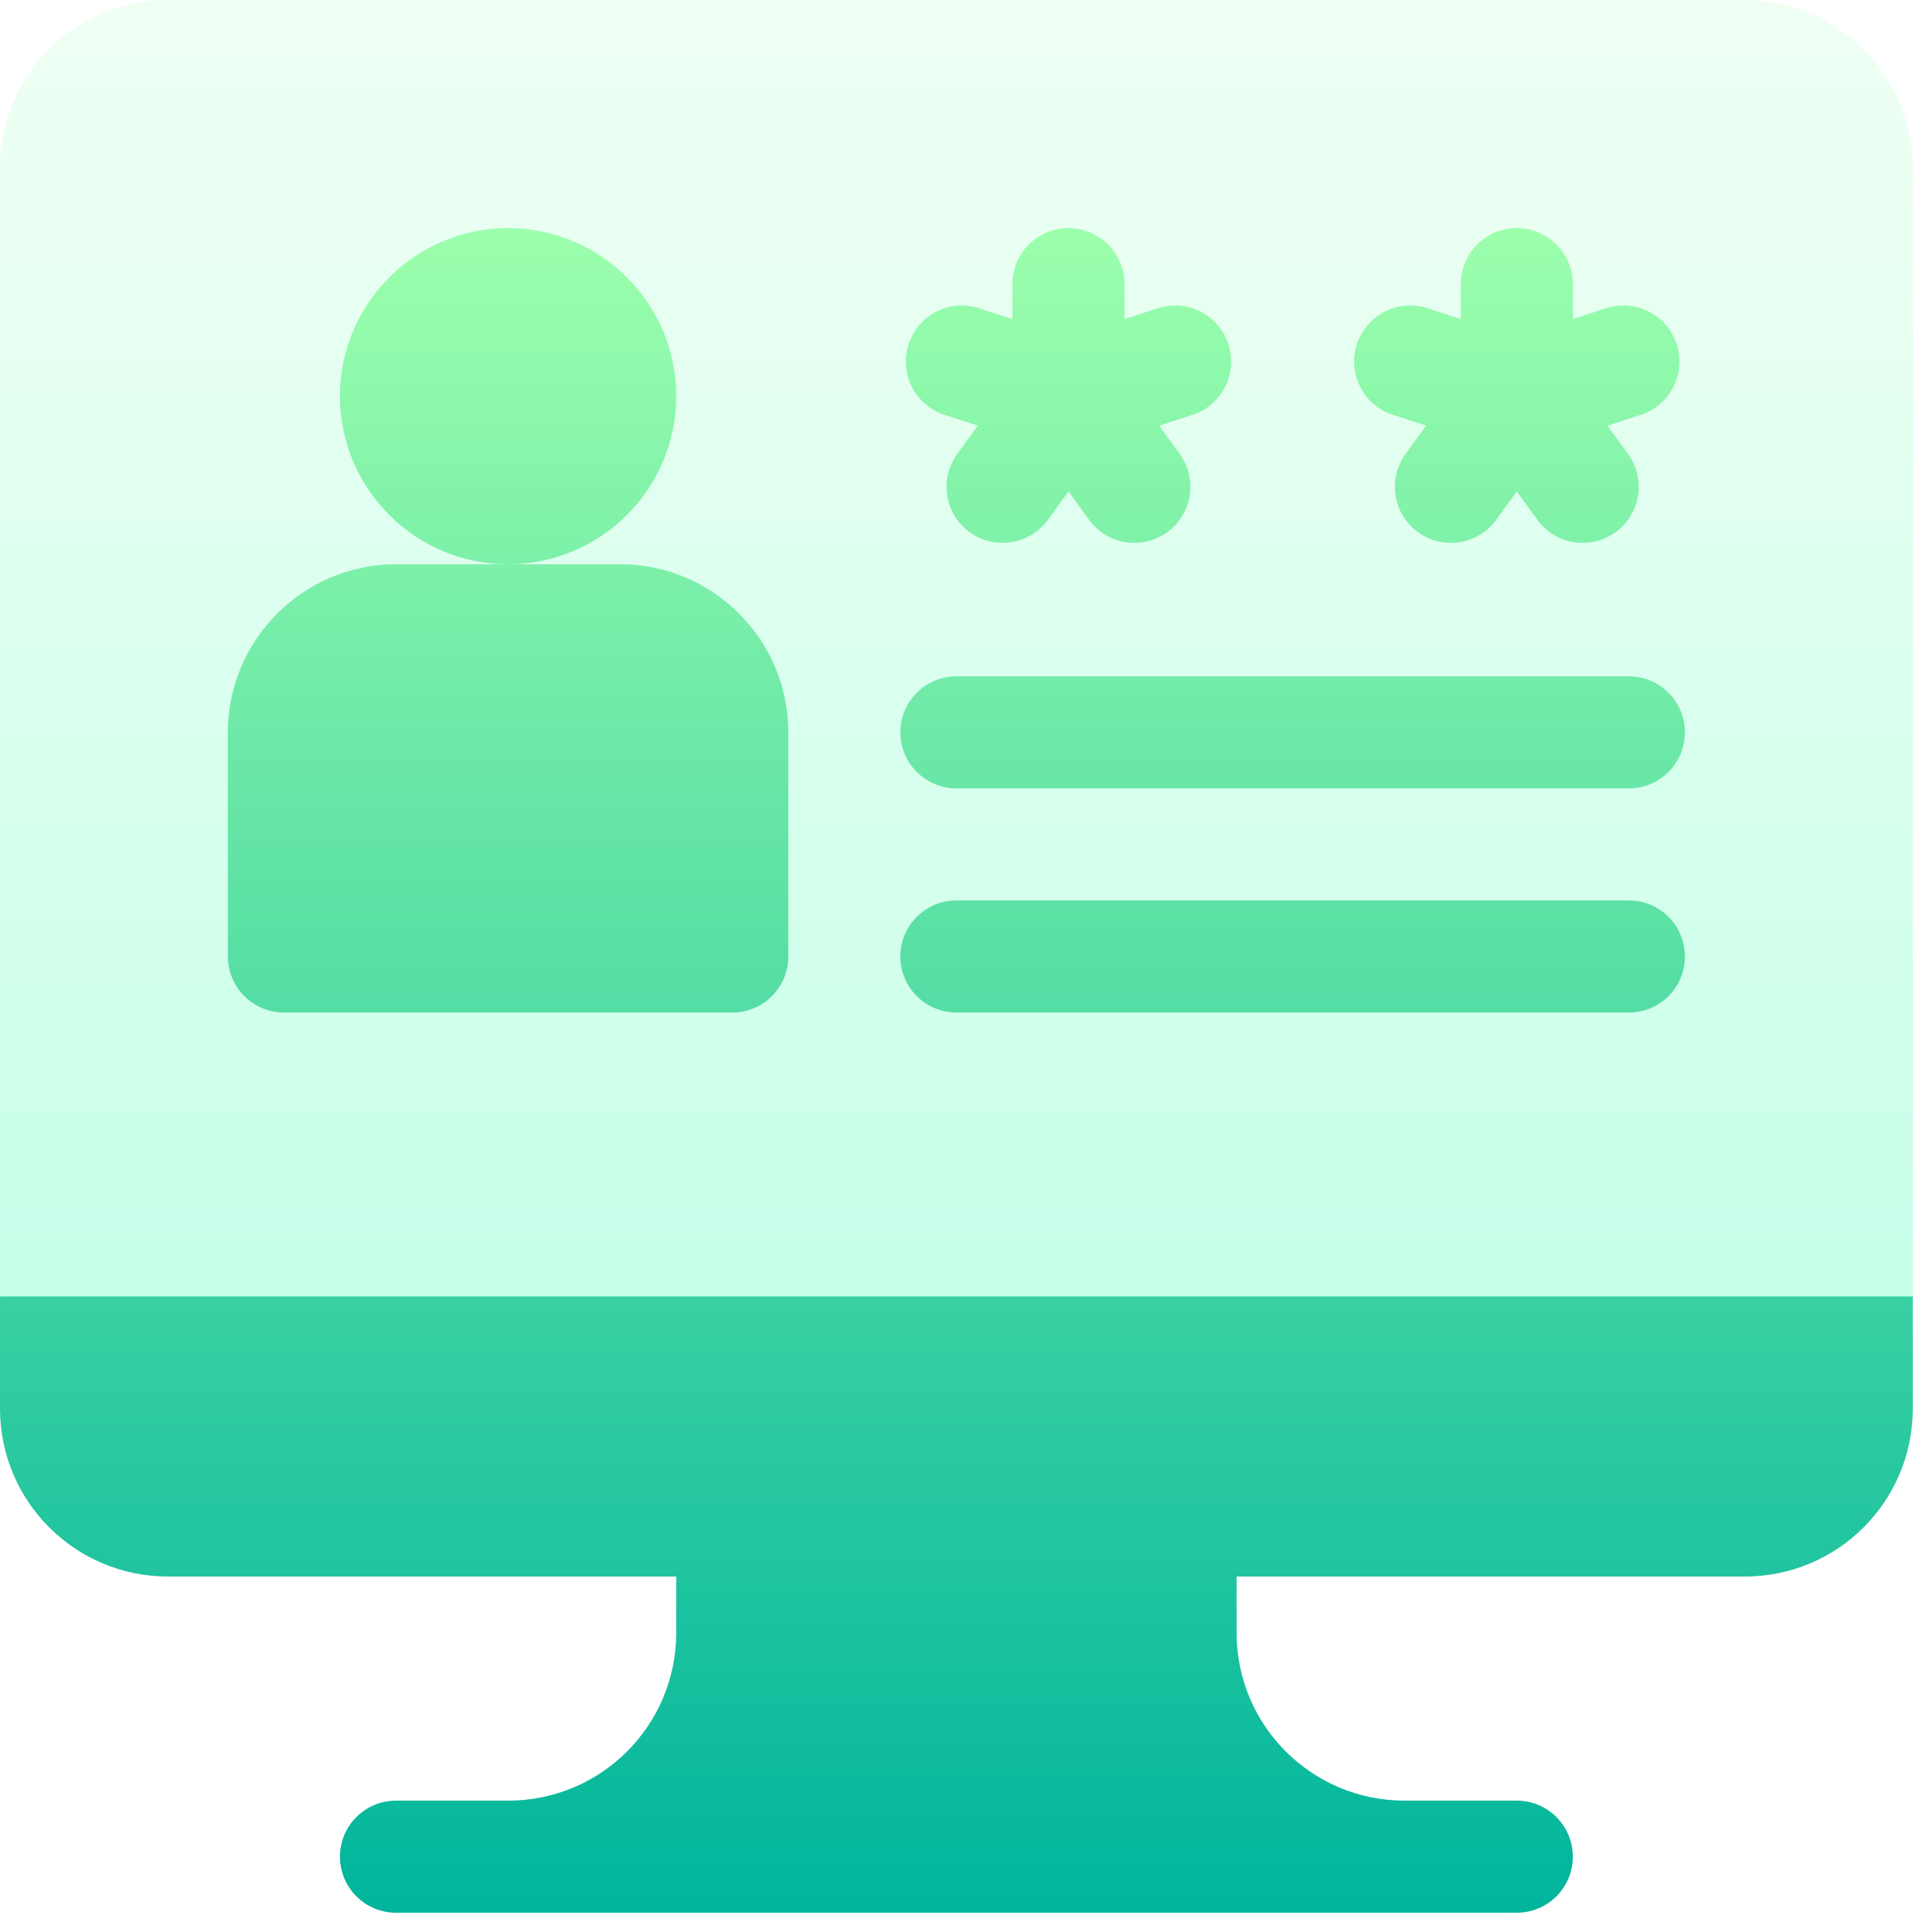
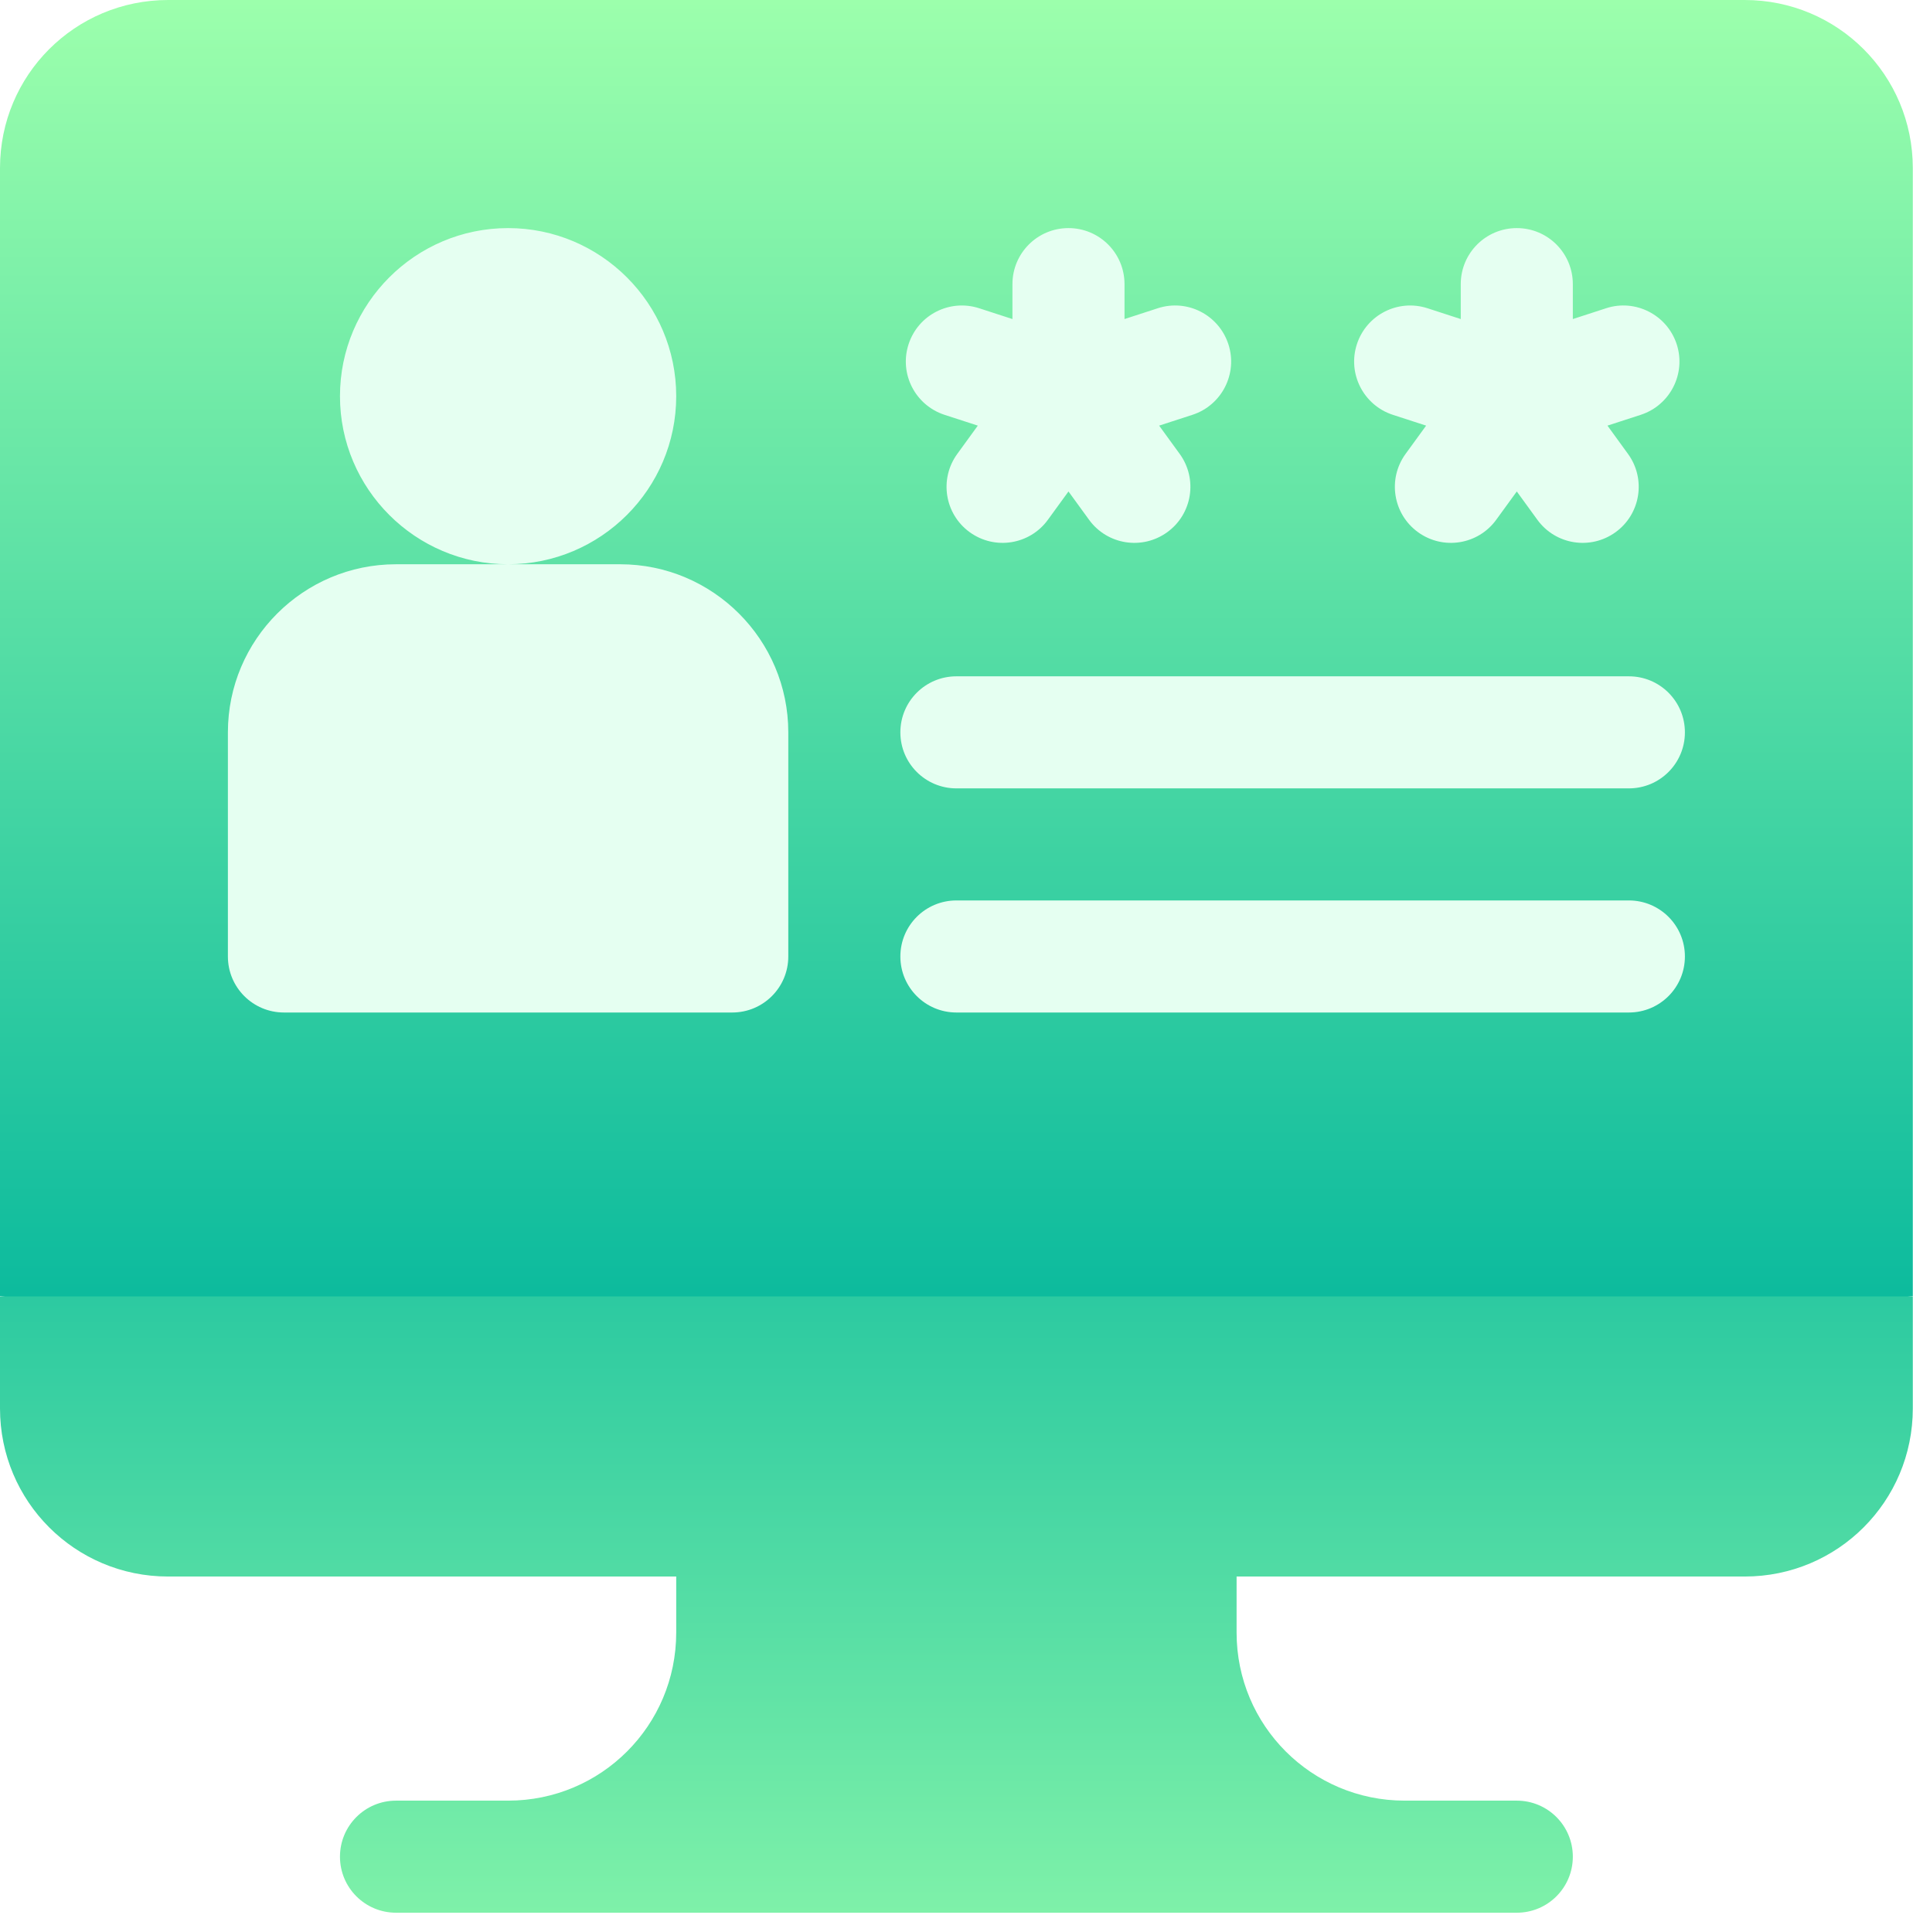
<svg xmlns="http://www.w3.org/2000/svg" width="98" height="99" viewBox="0 0 98 99" fill="none">
-   <path d="M89.387 0H8.613C3.847 0 0 3.847 0 8.613V66.418L49 72.16L98 66.418V8.613C98 3.847 94.153 0 89.387 0Z" fill="url(#paint0_linear_7071_3389)" />
-   <path d="M0 66.43V72.172C0 76.938 3.847 80.785 8.613 80.785H34.645V83.656C34.645 88.422 30.797 92.269 26.031 92.269H20.289C18.702 92.269 17.418 93.554 17.418 95.141C17.418 96.728 18.702 98.012 20.289 98.012H77.711C79.298 98.012 80.582 96.728 80.582 95.141C80.582 93.554 79.298 92.269 77.711 92.269H71.969C67.203 92.269 63.355 88.422 63.355 83.656V80.785H89.387C94.153 80.785 98 76.938 98 72.172V66.43H0ZM34.645 20.301C34.645 15.551 30.781 11.688 26.031 11.688C21.282 11.688 17.418 15.551 17.418 20.301C17.418 25.05 21.282 28.914 26.031 28.914C30.781 28.914 34.645 25.05 34.645 20.301ZM14.547 51.883H37.516C39.103 51.883 40.387 50.599 40.387 49.012V37.527C40.387 32.778 36.523 28.914 31.773 28.914H26.031H20.289C15.54 28.914 11.676 32.778 11.676 37.527V49.012C11.676 50.599 12.96 51.883 14.547 51.883ZM48.394 21.257L50.097 21.81L49.045 23.259C48.111 24.543 48.397 26.337 49.678 27.268C50.973 28.207 52.764 27.909 53.688 26.634L54.742 25.184L55.797 26.635C56.72 27.909 58.511 28.207 59.806 27.268C61.087 26.337 61.373 24.543 60.44 23.259L59.387 21.81L61.09 21.257C62.599 20.767 63.425 19.146 62.935 17.64C62.441 16.129 60.826 15.305 59.318 15.795L57.613 16.349V14.559C57.613 12.972 56.329 11.688 54.742 11.688C53.155 11.688 51.871 12.972 51.871 14.559V16.349L50.166 15.795C48.655 15.307 47.04 16.129 46.55 17.64C46.059 19.146 46.886 20.766 48.394 21.257ZM71.363 21.257L73.066 21.81L72.013 23.259C71.08 24.543 71.366 26.337 72.647 27.268C73.942 28.207 75.733 27.909 76.657 26.634L77.711 25.184L78.765 26.635C79.689 27.909 81.48 28.207 82.775 27.268C84.056 26.337 84.342 24.543 83.408 23.259L82.356 21.81L84.059 21.257C85.567 20.767 86.394 19.146 85.904 17.64C85.41 16.129 83.784 15.305 82.287 15.795L80.582 16.349V14.559C80.582 12.972 79.298 11.688 77.711 11.688C76.124 11.688 74.84 12.972 74.84 14.559V16.349L73.135 15.795C71.627 15.307 70.009 16.129 69.518 17.64C69.028 19.146 69.855 20.766 71.363 21.257ZM49 40.398H83.453C85.04 40.398 86.324 39.114 86.324 37.527C86.324 35.94 85.04 34.656 83.453 34.656H49C47.413 34.656 46.129 35.94 46.129 37.527C46.129 39.114 47.413 40.398 49 40.398ZM49 51.883H83.453C85.04 51.883 86.324 50.599 86.324 49.012C86.324 47.425 85.04 46.141 83.453 46.141H49C47.413 46.141 46.129 47.425 46.129 49.012C46.129 50.599 47.413 51.883 49 51.883Z" fill="url(#paint1_linear_7071_3389)" />
+   <path d="M89.387 0H8.613C3.847 0 0 3.847 0 8.613V66.418L49 72.16L98 66.418V8.613C98 3.847 94.153 0 89.387 0Z" fill="url(#paint0_linear_7725_2970)" />
+   <path d="M34.645 20.301C34.645 15.551 30.781 11.688 26.031 11.688C21.282 11.688 17.418 15.551 17.418 20.301C17.418 25.05 21.282 28.914 26.031 28.914C30.781 28.914 34.645 25.05 34.645 20.301ZM14.547 51.883H37.516C39.103 51.883 40.387 50.599 40.387 49.012V37.527C40.387 32.778 36.523 28.914 31.773 28.914H26.031H20.289C15.54 28.914 11.676 32.778 11.676 37.527V49.012C11.676 50.599 12.96 51.883 14.547 51.883ZM48.394 21.257L50.097 21.81L49.045 23.259C48.111 24.543 48.397 26.337 49.678 27.268C50.973 28.207 52.764 27.909 53.688 26.634L54.742 25.184L55.797 26.635C56.72 27.909 58.511 28.207 59.806 27.268C61.087 26.337 61.373 24.543 60.44 23.259L59.387 21.81L61.09 21.257C62.599 20.767 63.425 19.146 62.935 17.64C62.441 16.129 60.826 15.305 59.318 15.795L57.613 16.349V14.559C57.613 12.972 56.329 11.688 54.742 11.688C53.155 11.688 51.871 12.972 51.871 14.559V16.349L50.166 15.795C48.655 15.307 47.04 16.129 46.55 17.64C46.059 19.146 46.886 20.766 48.394 21.257ZM71.363 21.257L73.066 21.81L72.013 23.259C71.08 24.543 71.366 26.337 72.647 27.268C73.942 28.207 75.733 27.909 76.657 26.634L77.711 25.184L78.765 26.635C79.689 27.909 81.48 28.207 82.775 27.268C84.056 26.337 84.342 24.543 83.408 23.259L82.356 21.81L84.059 21.257C85.567 20.767 86.394 19.146 85.904 17.64C85.41 16.129 83.784 15.305 82.287 15.795L80.582 16.349V14.559C80.582 12.972 79.298 11.688 77.711 11.688C76.124 11.688 74.84 12.972 74.84 14.559V16.349L73.135 15.795C71.627 15.307 70.009 16.129 69.518 17.64C69.028 19.146 69.855 20.766 71.363 21.257ZM49 40.398H83.453C85.04 40.398 86.324 39.114 86.324 37.527C86.324 35.94 85.04 34.656 83.453 34.656H49C47.413 34.656 46.129 35.94 46.129 37.527C46.129 39.114 47.413 40.398 49 40.398ZM49 51.883H83.453C85.04 51.883 86.324 50.599 86.324 49.012C86.324 47.425 85.04 46.141 83.453 46.141H49C47.413 46.141 46.129 47.425 46.129 49.012C46.129 50.599 47.413 51.883 49 51.883Z" fill="#E5FFF1" />
+   <path d="M0 72.172V66.43H98V72.172C98 76.938 94.153 80.785 89.387 80.785H63.355V83.656C63.355 88.422 67.203 92.269 71.969 92.269H77.711C79.298 92.269 80.582 93.554 80.582 95.141C80.582 96.728 79.298 98.012 77.711 98.012H20.289C18.702 98.012 17.418 96.728 17.418 95.141C17.418 93.554 18.702 92.269 20.289 92.269H26.031C30.797 92.269 34.645 88.422 34.645 83.656V80.785H8.613C3.847 80.785 0 76.938 0 72.172Z" fill="url(#paint1_linear_7725_2970)" />
  <defs>
-     <linearGradient id="paint0_linear_7071_3389" x1="49" y1="72.16" x2="49" y2="0" gradientUnits="userSpaceOnUse">
-       <stop stop-color="#C3FFE8" />
-       <stop offset="0.997" stop-color="#F0FFF4" />
+     <linearGradient id="paint0_linear_7725_2970" x1="49" y1="72.16" x2="49" y2="0" gradientUnits="userSpaceOnUse">
+       <stop stop-color="#00B59C" />
+       <stop offset="1" stop-color="#9CFFAC" />
    </linearGradient>
-     <linearGradient id="paint1_linear_7071_3389" x1="49" y1="98.012" x2="49" y2="11.688" gradientUnits="userSpaceOnUse">
+     <linearGradient id="paint1_linear_7725_2970" x1="49" y1="49.5" x2="49" y2="109.5" gradientUnits="userSpaceOnUse">
      <stop stop-color="#00B59C" />
      <stop offset="1" stop-color="#9CFFAC" />
    </linearGradient>
  </defs>
</svg>
